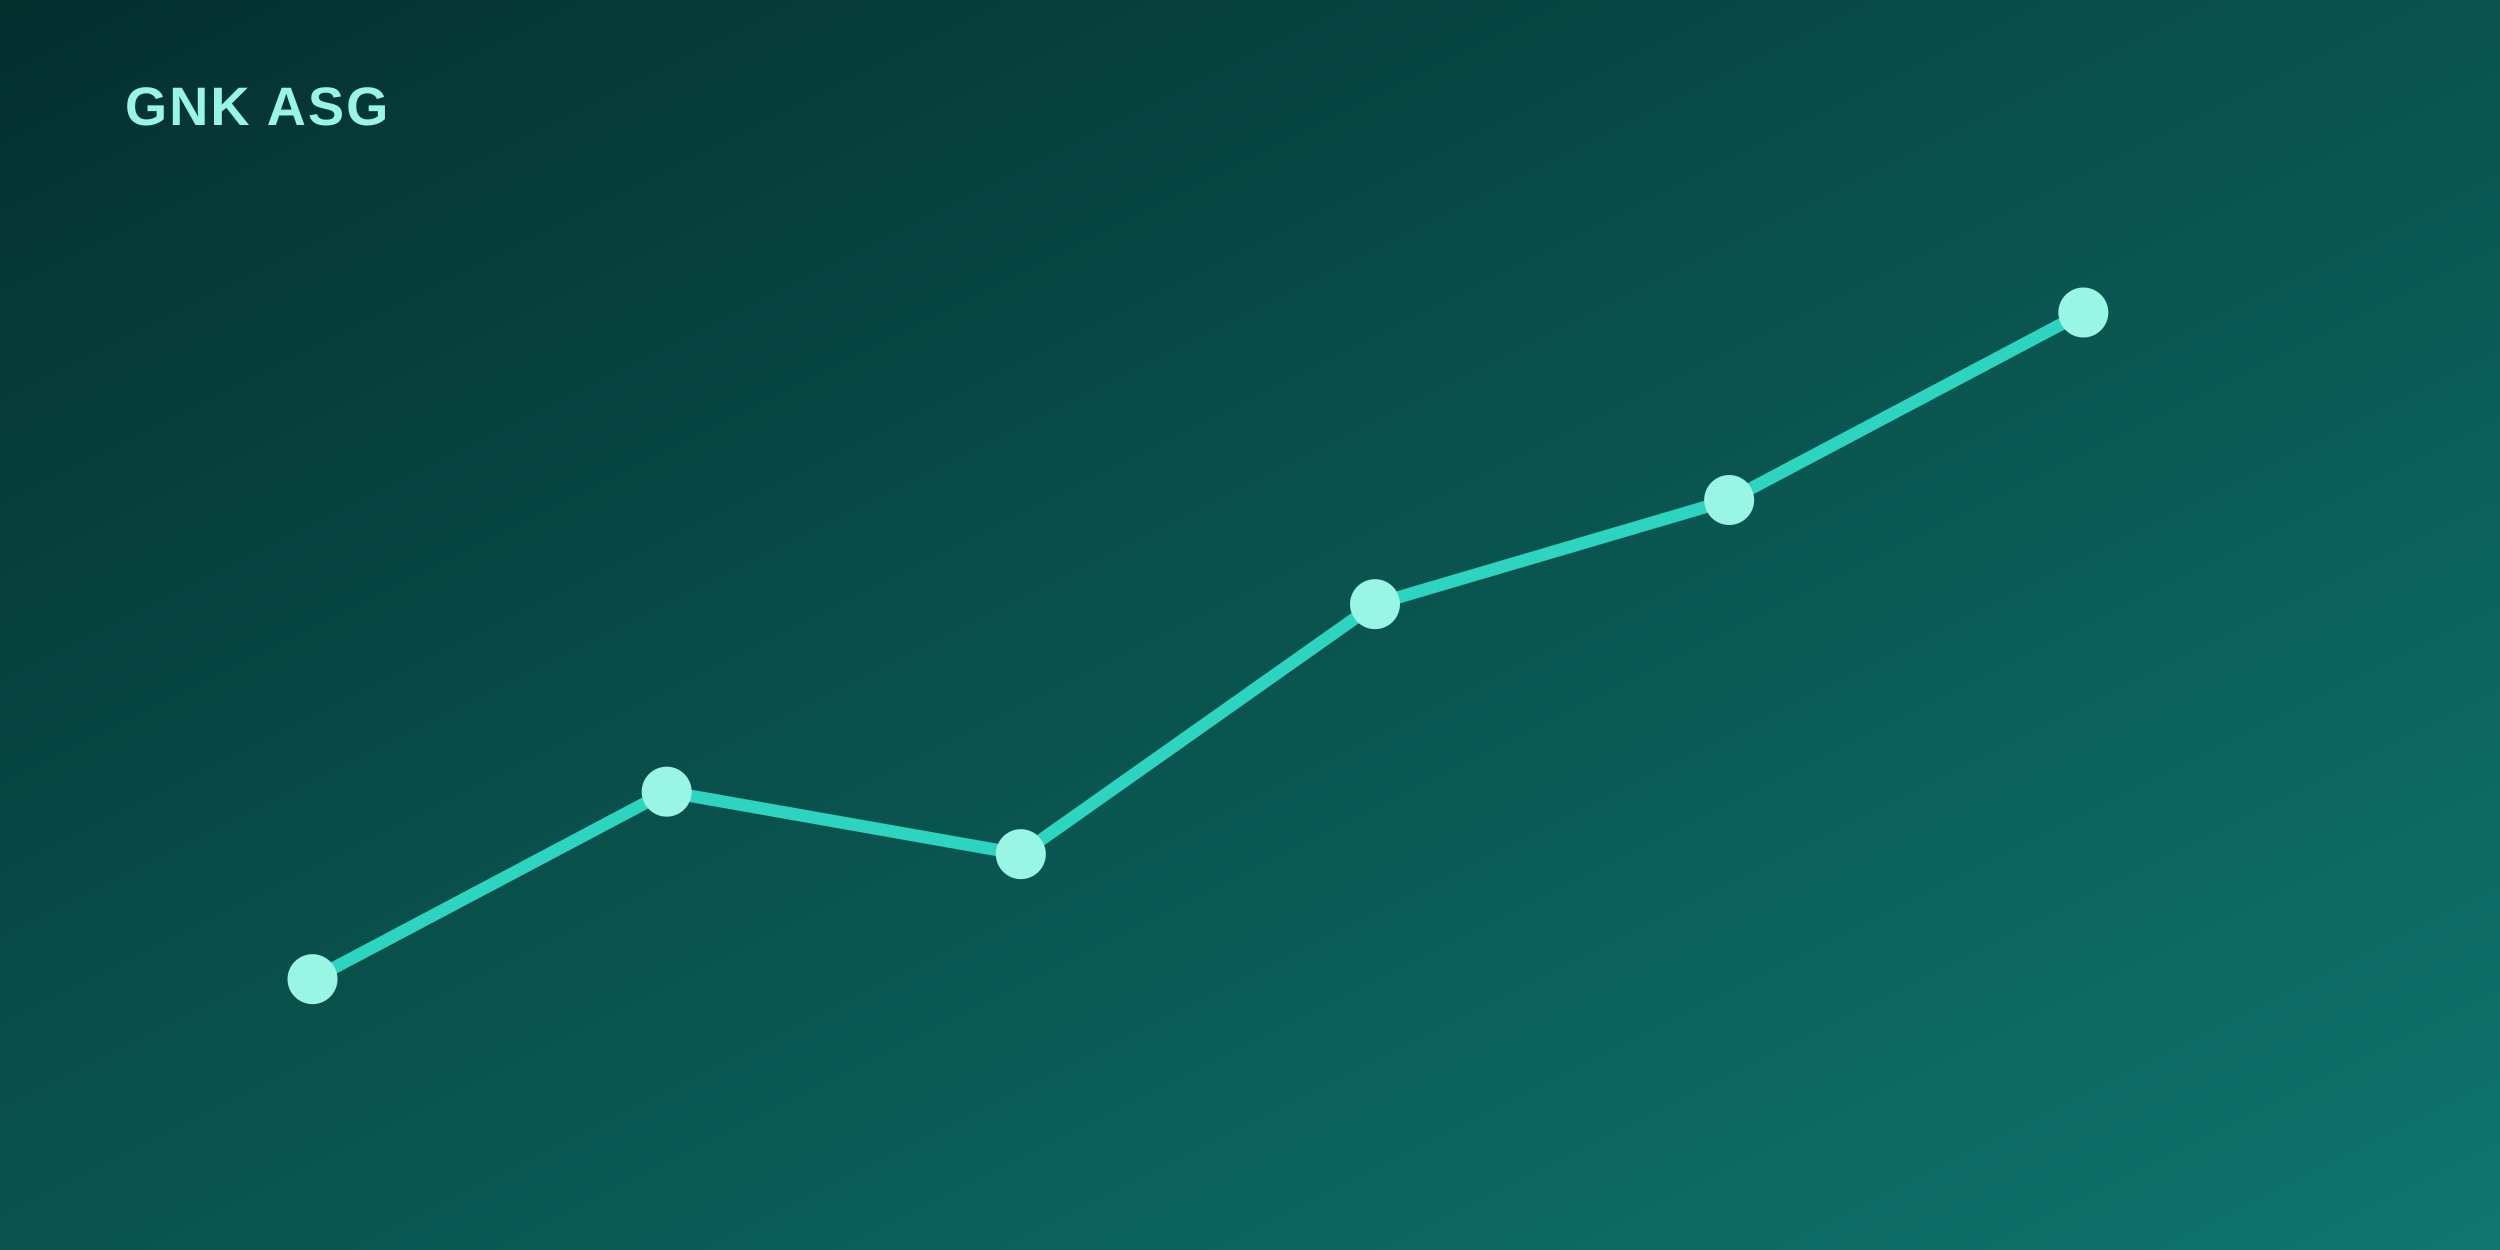
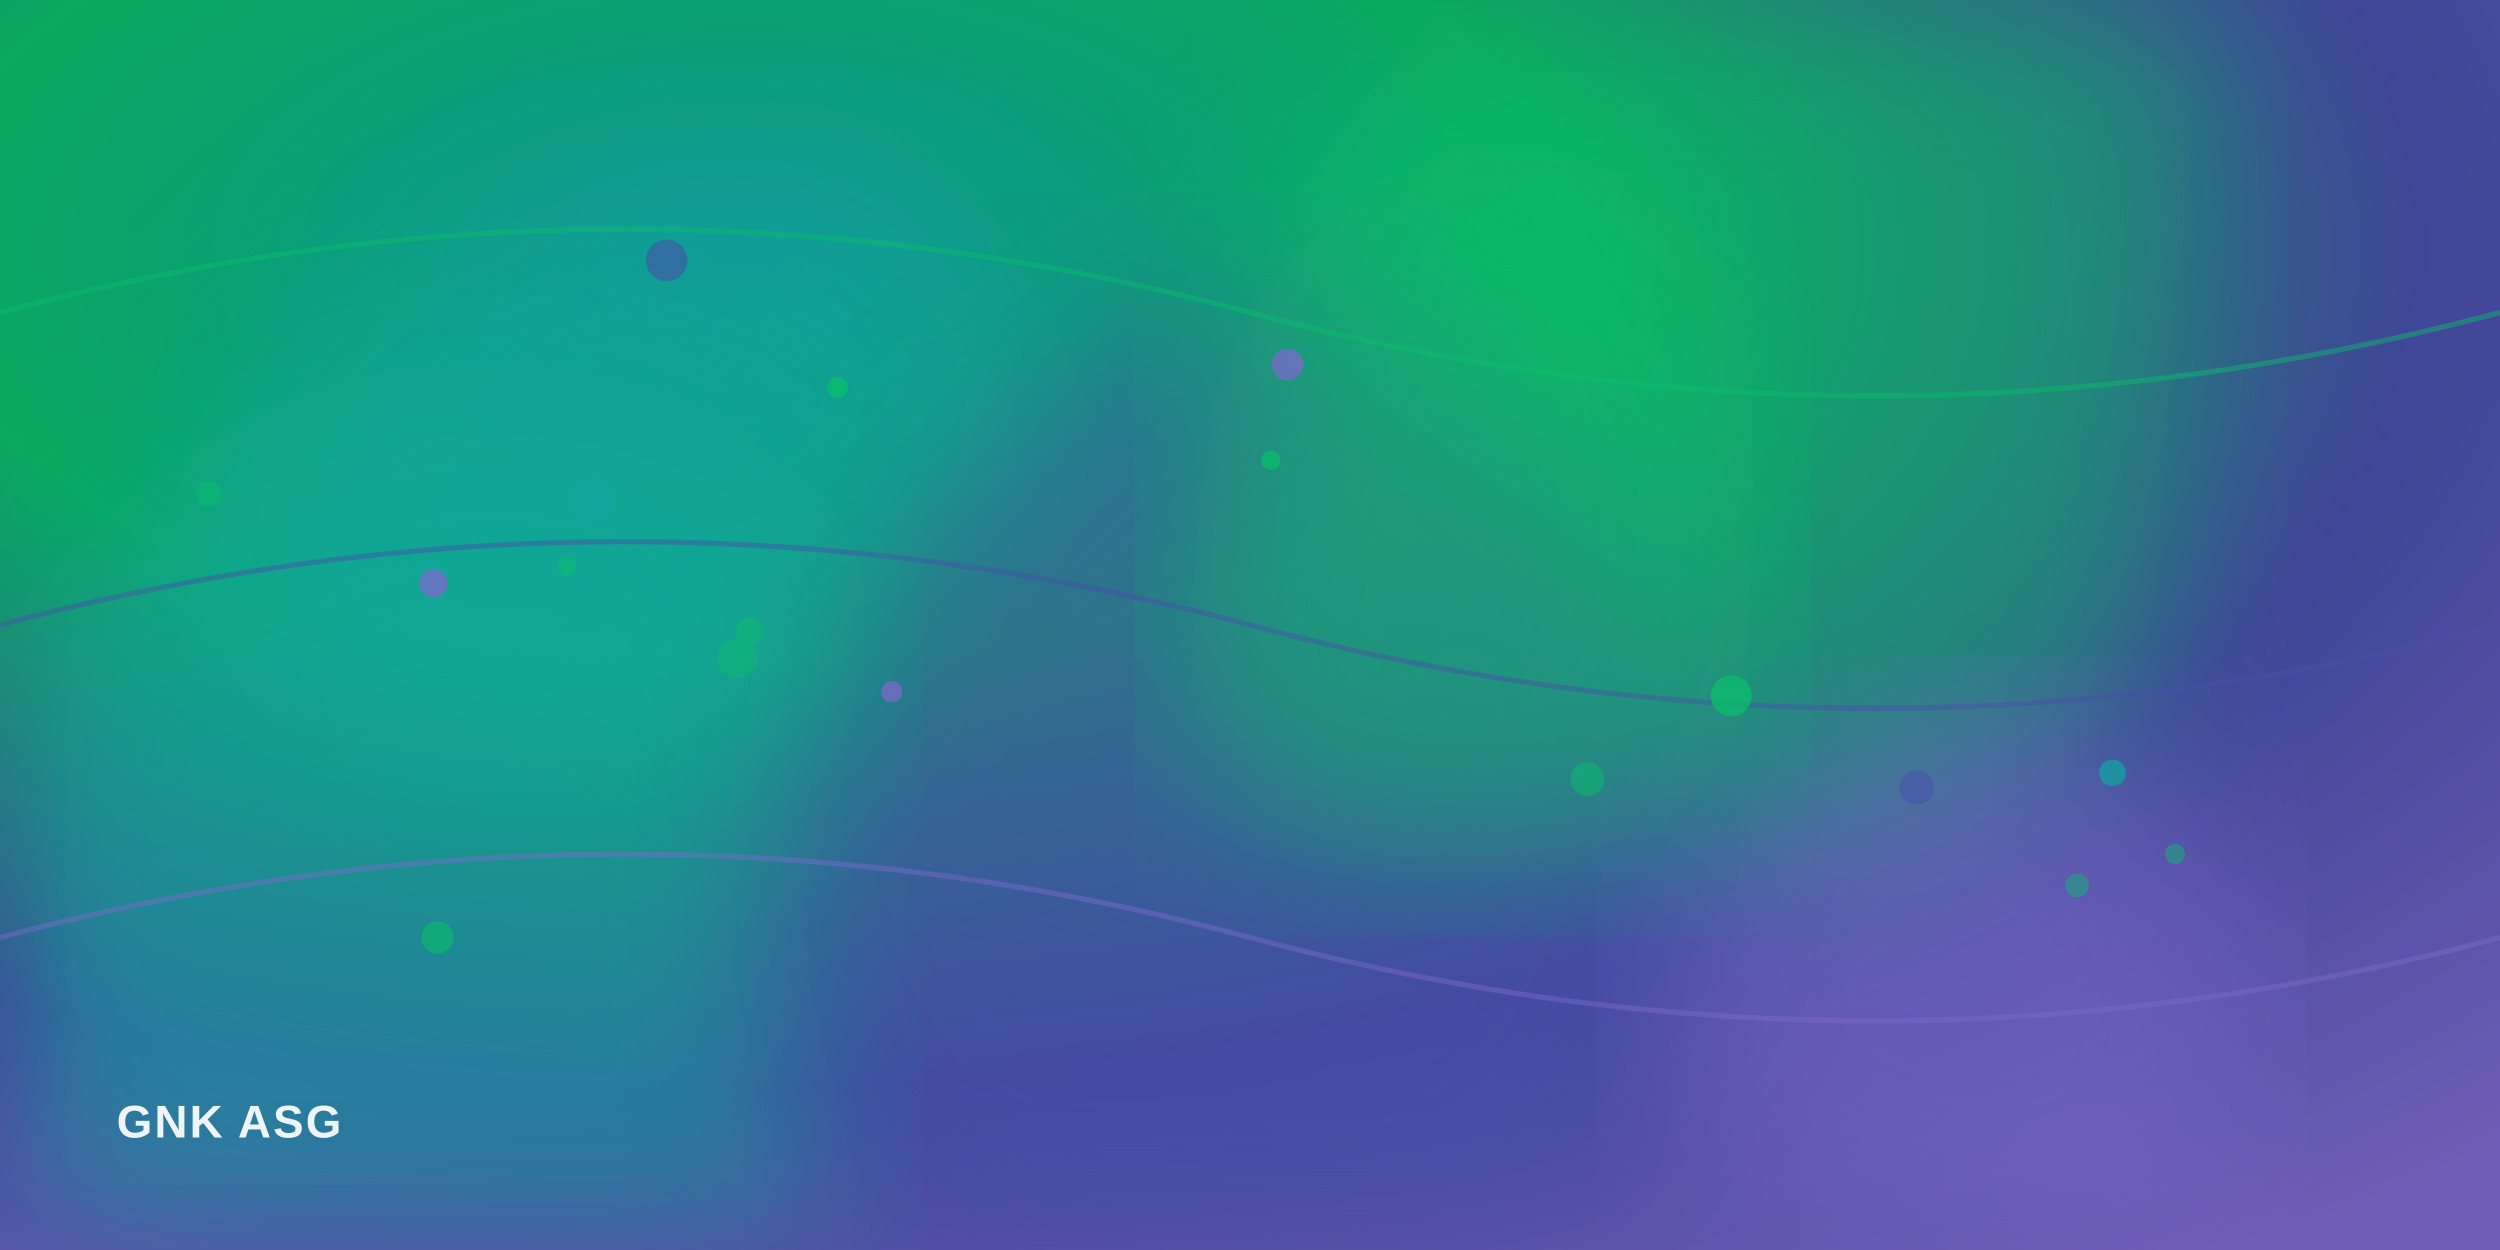
<svg xmlns="http://www.w3.org/2000/svg" viewBox="0 0 1200 600" role="img" aria-labelledby="t6 d6">
  <defs>
-     <linearGradient id="g6" x1="0" y1="0" x2="1" y2="1">
-       <stop stop-color="#042f2e" />
-       <stop offset="1" stop-color="#0f766e" />
-     </linearGradient>
+     <radialGradient id="bg6" cx="30%" cy="20%" r="100%">
+       <stop offset="0%" stop-color="#12cbc4" />
+       <stop offset="33%" stop-color="#0be881" />
+       <stop offset="67%" stop-color="#575fcf" />
+       <stop offset="100%" stop-color="#9980fa" />
+     </radialGradient>
+     <filter id="blur6">
+       <feGaussianBlur stdDeviation="38" />
+     </filter>
  </defs>
-   <rect width="1200" height="600" fill="url(#g6)" />
-   <g>
-     <polyline points="150,470 320,380 490,410 660,290 830,240 1000,150" fill="none" stroke="#2dd4bf" stroke-width="6" />
-     <circle cx="150" cy="470" r="12" fill="#99f6e4" />
-     <circle cx="320" cy="380" r="12" fill="#99f6e4" />
-     <circle cx="490" cy="410" r="12" fill="#99f6e4" />
-     <circle cx="660" cy="290" r="12" fill="#99f6e4" />
-     <circle cx="830" cy="240" r="12" fill="#99f6e4" />
-     <circle cx="1000" cy="150" r="12" fill="#99f6e4" />
-   </g>
-   <text x="60" y="60" fill="#99f6e4" font-family="Arial" font-size="26" font-weight="700" letter-spacing="1">GNK ASG</text>
+   <rect width="1200" height="600" fill="#0a0a12" />
+   <rect width="1200" height="600" fill="url(#bg6)" opacity="0.88" />
+   <path d="M515.9,220.0 Q515.9,220.0 459.9,272.0 Q403.9,323.9 352.0,351.0 Q300.0,378.0 223.0,376.0 Q146.0,374.0 115.6,297.0 Q85.3,220.0 138.8,166.1 Q192.3,112.3 246.1,86.9 Q300.0,61.5 375.2,65.6 Q450.4,69.6 483.1,144.8 Z" fill="#12cbc4" opacity="0.53" filter="url(#blur6)" />
+   <path d="M1041.5,180.0 Q1041.5,180.0 1036.1,270.3 Q1030.7,360.7 940.3,412.3 Q850.0,464.0 787.3,384.7 Q724.7,305.3 645.8,242.7 Q566.8,180.0 622.3,93.8 Q677.7,7.7 763.8,-59.4 Q850.0,-126.6 956.2,-79.4 Q1062.3,-32.3 1051.9,73.8 Z" fill="#0be881" opacity="0.38" filter="url(#blur6)" />
+   <path d="M837.4,420.0 Q837.4,420.0 798.4,499.7 Q759.5,579.5 679.7,648.2 Q600.0,717.0 512.2,656.3 Q424.4,595.6 375.6,507.8 Q326.8,420.0 380.8,337.4 Q434.9,254.9 517.4,184.4 Q600.0,113.9 692.8,174.1 Q785.6,234.4 811.5,327.2 Z" fill="#575fcf" opacity="0.59" filter="url(#blur6)" />
+   <path d="M1078.6,450.0 Q1078.6,450.0 1076.6,512.3 Q1074.5,574.5 1012.3,593.1 Q950.0,611.6 887.4,593.4 Q824.7,575.3 802.1,512.6 Q779.6,450.0 824.2,409.4 Q868.8,368.8 909.4,350.2 Q950.0,331.6 991.2,349.6 Q1032.3,367.7 1055.5,408.8 Z" fill="#9980fa" opacity="0.47" filter="url(#blur6)" />
+   <path d="M365.4,450.0 Q365.4,450.0 391.1,558.4 Q416.8,666.8 308.4,699.8 Q200.0,732.9 123.7,667.8 Q47.4,602.6 -10.9,526.3 Q-69.1,450.0 -23.0,361.6 Q23.1,273.1 111.6,222.8 Q200.0,172.4 309.9,201.3 Q419.8,230.2 392.6,340.1 Z" fill="#12cbc4" opacity="0.56" filter="url(#blur6)" />
+   <path d="M841.8,250.0 Q841.8,250.0 839.3,318.4 Q836.9,386.9 768.4,406.2 Q700.0,425.6 635.2,402.6 Q570.4,379.6 571.5,314.8 Q572.7,250.0 583.1,196.8 Q593.6,143.6 646.8,97.6 Q700.0,51.6 769.7,81.0 Q839.5,110.5 840.6,180.3 Z" fill="#0be881" opacity="0.50" filter="url(#blur6)" />
+   <path d="M0 150 Q 300 70 600 150 T 1200 150" stroke="#0be881" stroke-width="2.5" fill="none" opacity="0.45" />
+   <path d="M0 300 Q 300 220 600 300 T 1200 300" stroke="#575fcf" stroke-width="2.5" fill="none" opacity="0.45" />
+   <path d="M0 450 Q 300 370 600 450 T 1200 450" stroke="#9980fa" stroke-width="2.5" fill="none" opacity="0.45" />
+   <circle cx="831" cy="334" r="9.8" fill="#0be881" opacity="0.75" />
+   <circle cx="1014" cy="371" r="6.4" fill="#12cbc4" opacity="0.71" />
+   <circle cx="208" cy="280" r="6.8" fill="#9980fa" opacity="0.75" />
+   <circle cx="1044" cy="410" r="4.8" fill="#0be881" opacity="0.46" />
+   <circle cx="284" cy="239" r="10.6" fill="#12cbc4" opacity="0.57" />
+   <circle cx="354" cy="316" r="9.6" fill="#0be881" opacity="0.42" />
+   <circle cx="997" cy="425" r="5.7" fill="#0be881" opacity="0.43" />
+   <circle cx="272" cy="272" r="4.3" fill="#0be881" opacity="0.56" />
+   <circle cx="402" cy="186" r="5.0" fill="#0be881" opacity="0.75" />
+   <circle cx="360" cy="303" r="6.6" fill="#0be881" opacity="0.43" />
+   <circle cx="610" cy="221" r="4.6" fill="#0be881" opacity="0.77" />
+   <circle cx="100" cy="237" r="6.1" fill="#0be881" opacity="0.48" />
+   <circle cx="320" cy="125" r="10.0" fill="#575fcf" opacity="0.57" />
+   <circle cx="428" cy="332" r="5.1" fill="#9980fa" opacity="0.73" />
+   <circle cx="210" cy="450" r="7.7" fill="#0be881" opacity="0.63" />
+   <circle cx="618" cy="175" r="7.6" fill="#9980fa" opacity="0.73" />
+   <circle cx="762" cy="374" r="8.1" fill="#0be881" opacity="0.50" />
+   <circle cx="920" cy="378" r="8.3" fill="#575fcf" opacity="0.51" />
+   <rect width="1200" height="600" fill="#000" opacity="0.18" />
+   <text x="56" y="546" fill="#ffffff" font-family="Arial" font-size="22" font-weight="800" letter-spacing="1" opacity="0.92">GNK ASG</text>
</svg>
